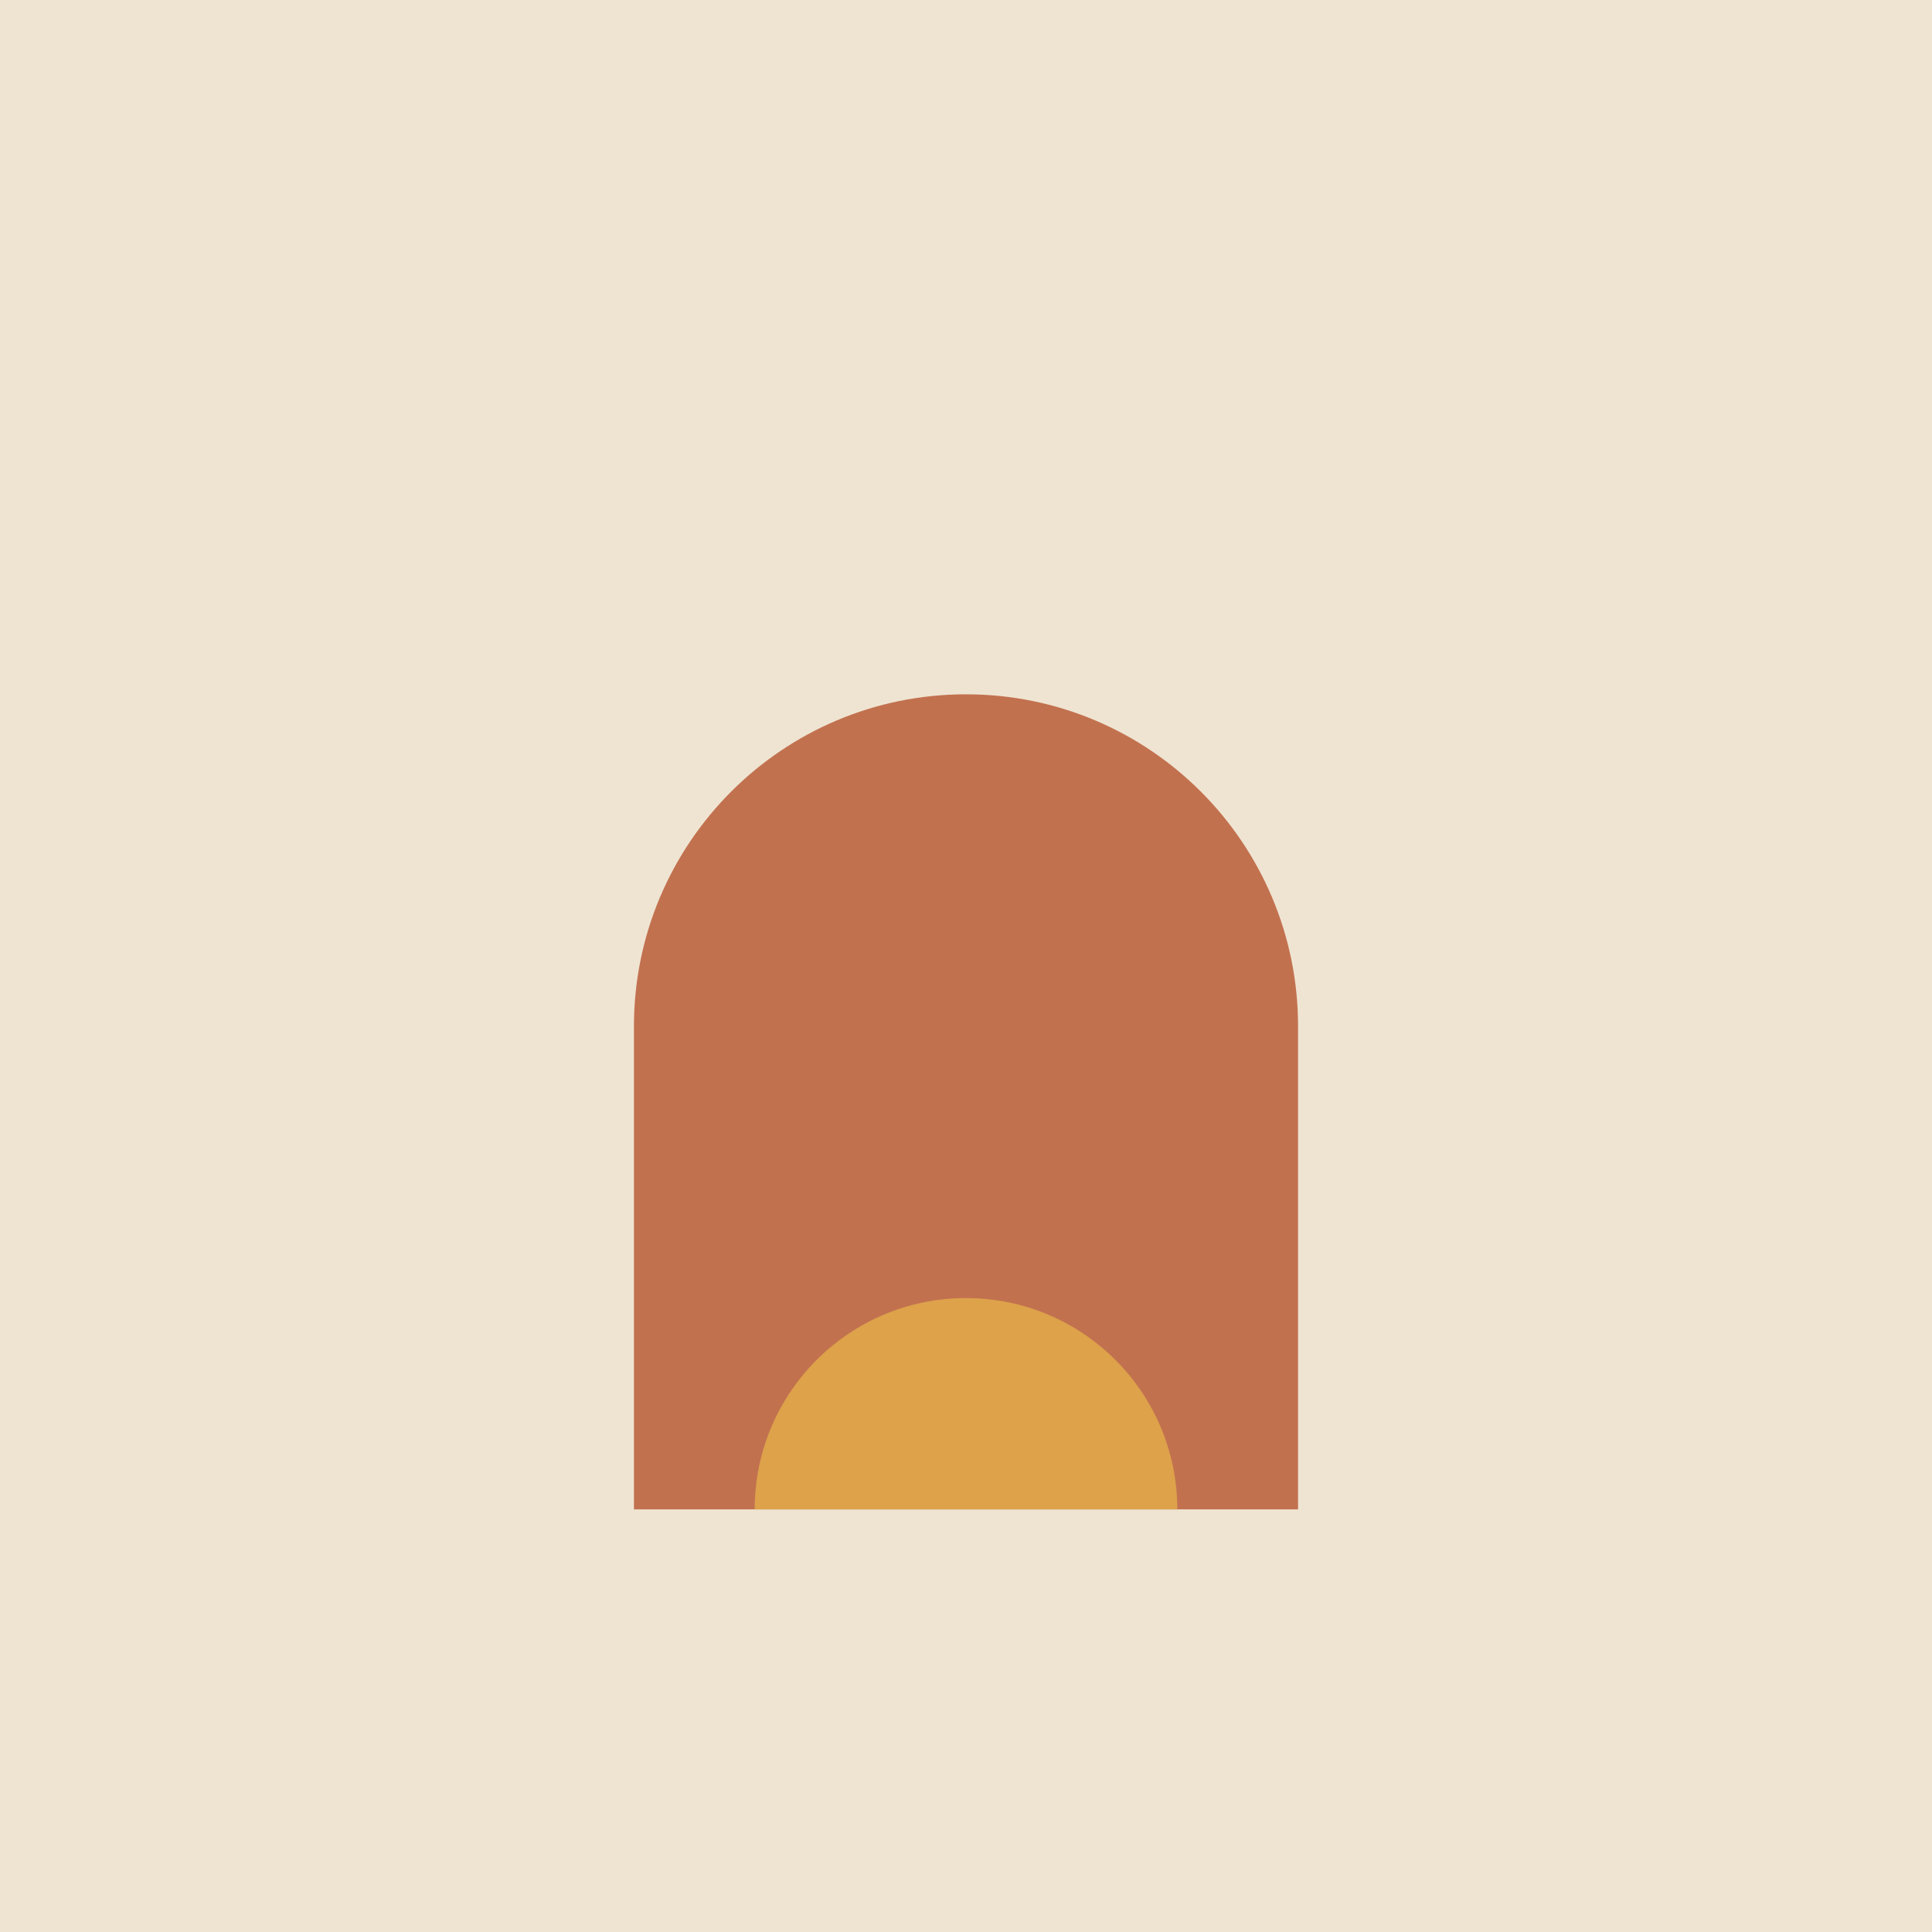
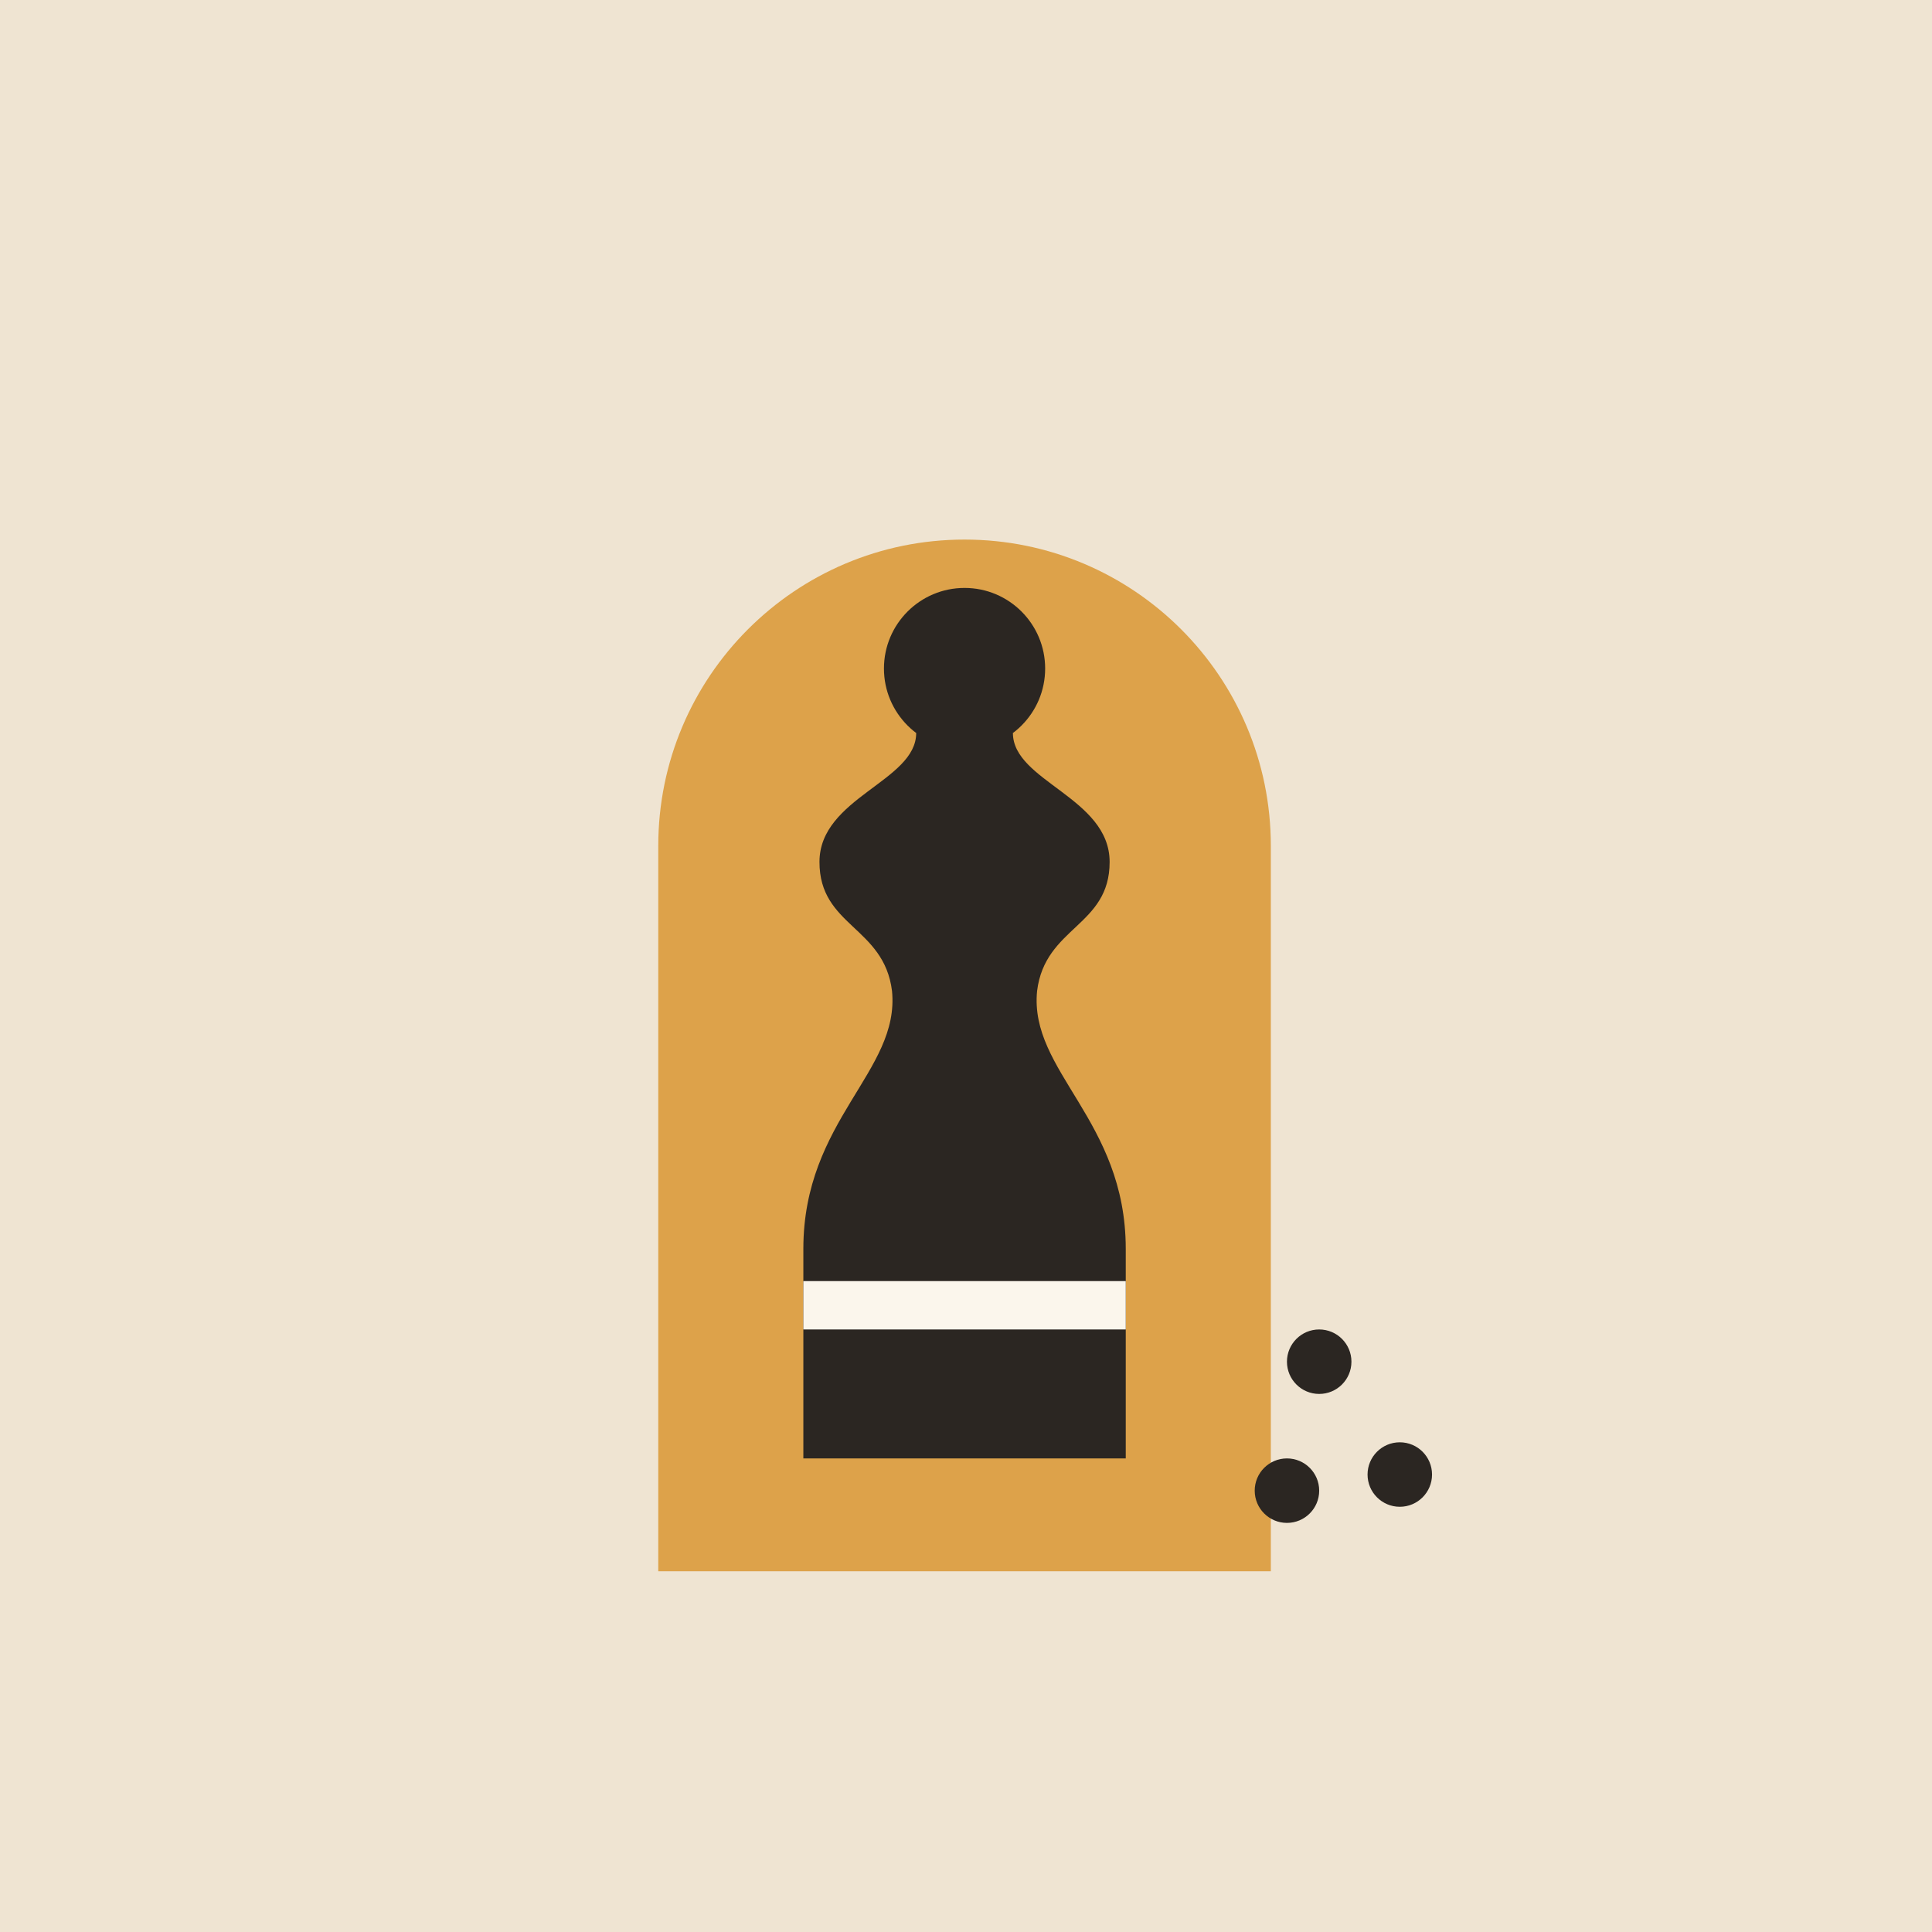
<svg xmlns="http://www.w3.org/2000/svg" viewBox="0 0 64 64">
  <rect width="64" height="64" fill="#EFE4D2" />
-   <path d="M21 50V34a11 11 0 0 1 22 0v16z" fill="#C2714F" />
-   <path d="M25 50a7 7 0 0 1 14 0z" fill="#DDA24A" />
+   <g transform="translate(17 12) scale(0.267)">
+     <path d="M18 150V60a38 38 0 0 1 76 0v90z" fill="#DDA24A" />
+     <circle cx="56" cy="38" r="10" fill="#2B2622" />
+     <path d="M50 46h12c0 6 12 8 12 16c0 8-8 8-9 16c-1 10 11 16 11 32v26h-40v-26c0-16 12-22 11-32c-1-8-9-8-9-16c0-8 12-10 12-16z" fill="#2B2622" />
+     <path d="M36 114h40v6h-40z" fill="#FBF6EC" />
+     <circle cx="100" cy="124" r="4" fill="#2B2622" />
+     <circle cx="110" cy="138" r="4" fill="#2B2622" />
+     <circle cx="96" cy="140" r="4" fill="#2B2622" />
+   </g>
</svg>
